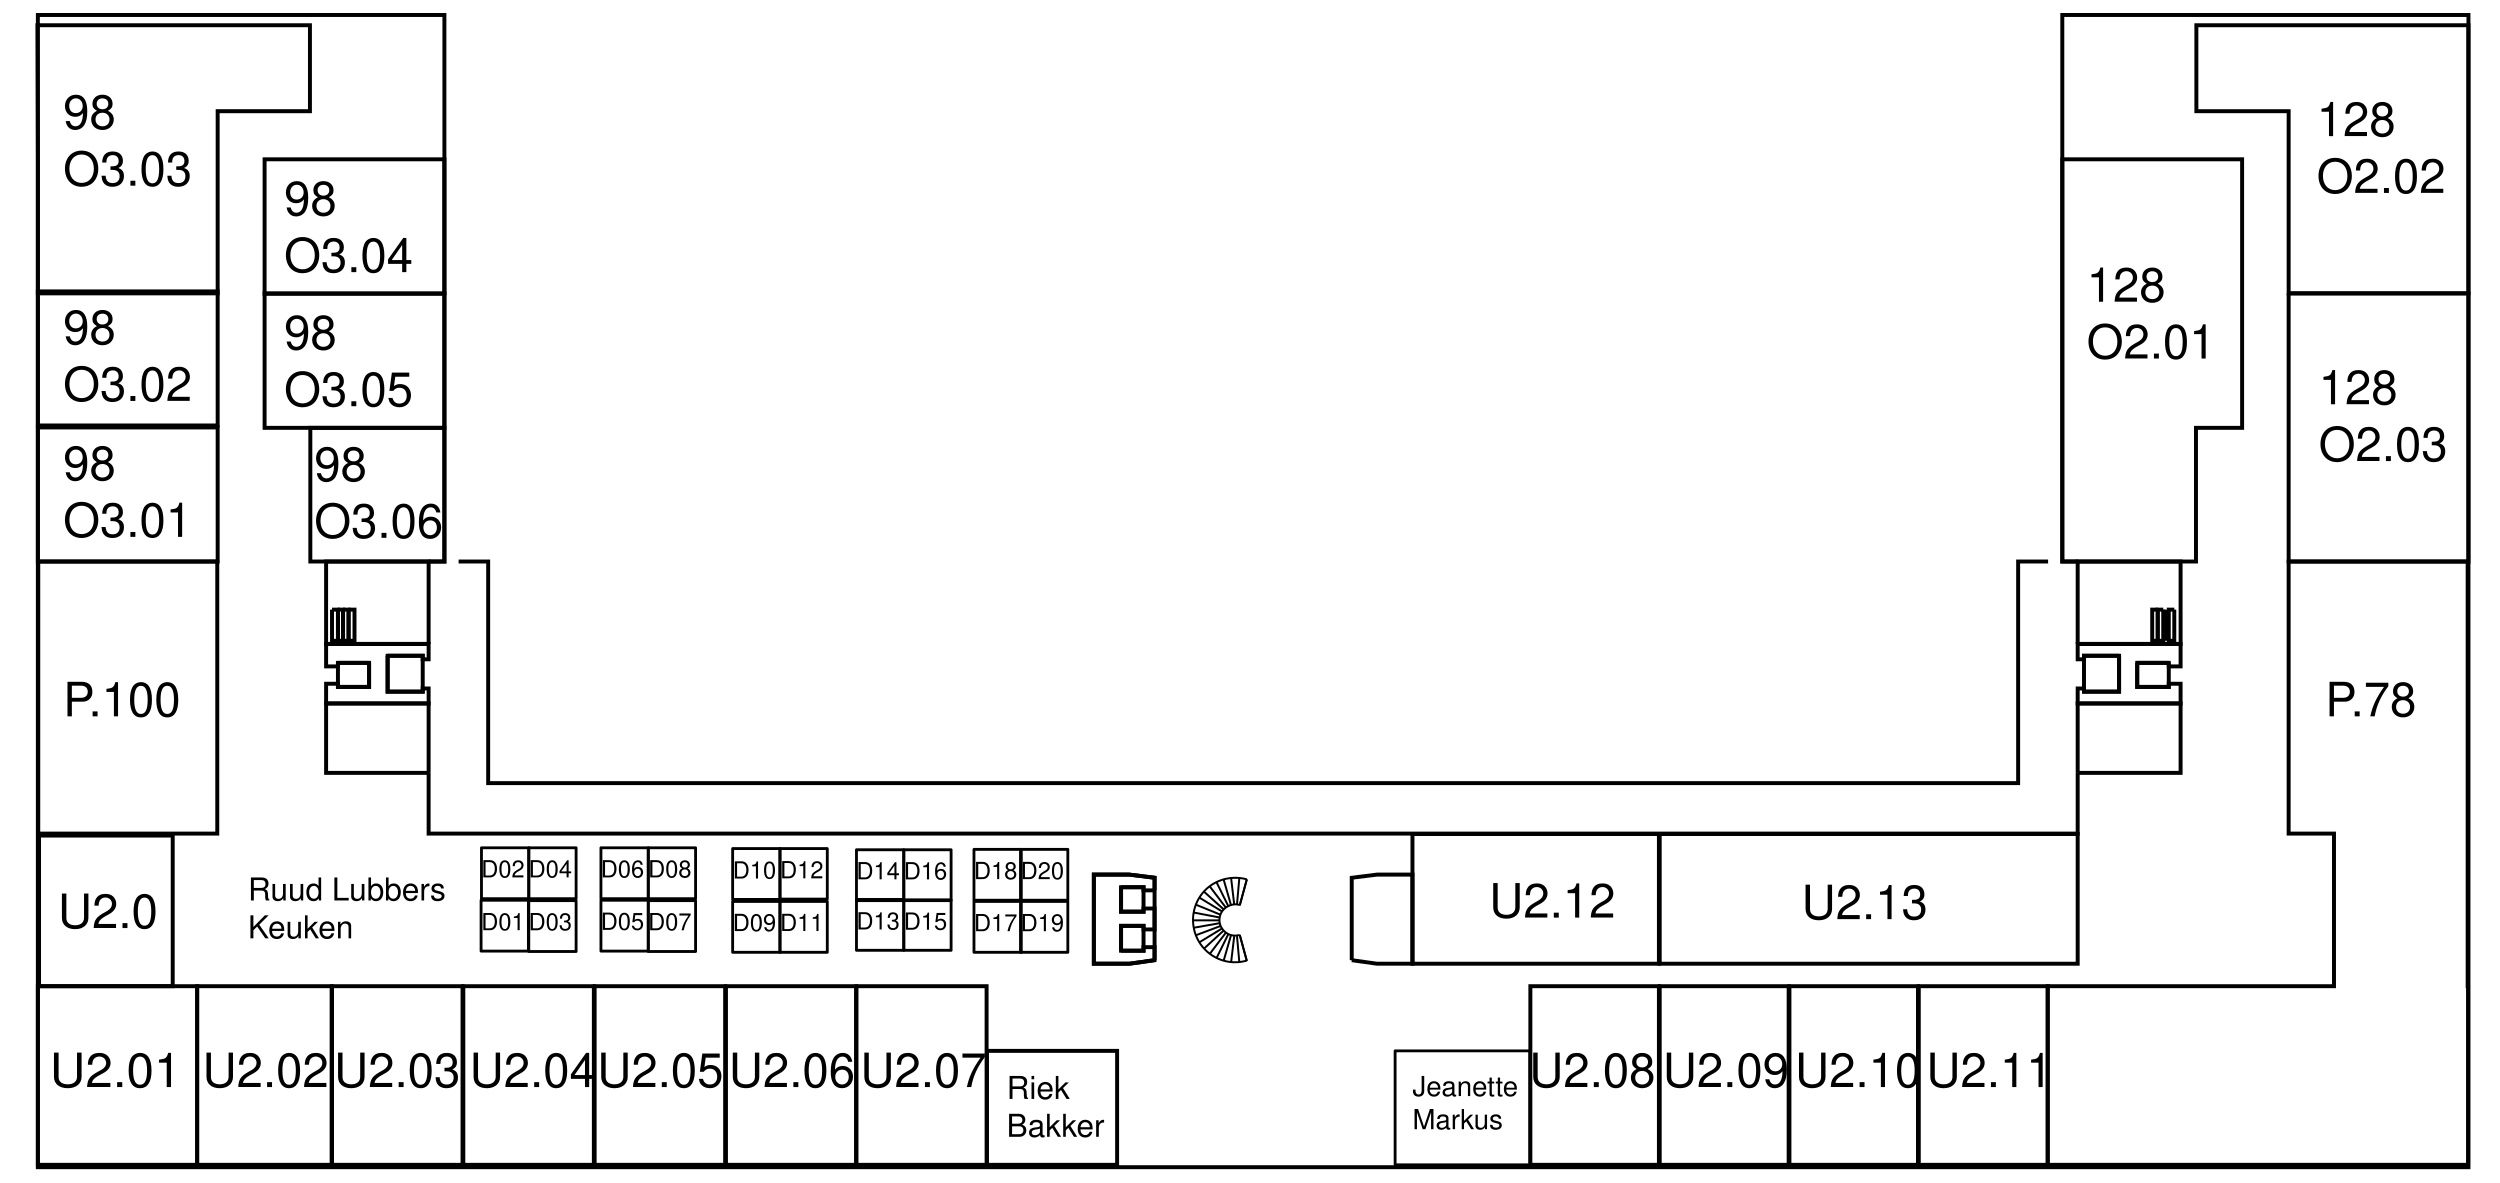
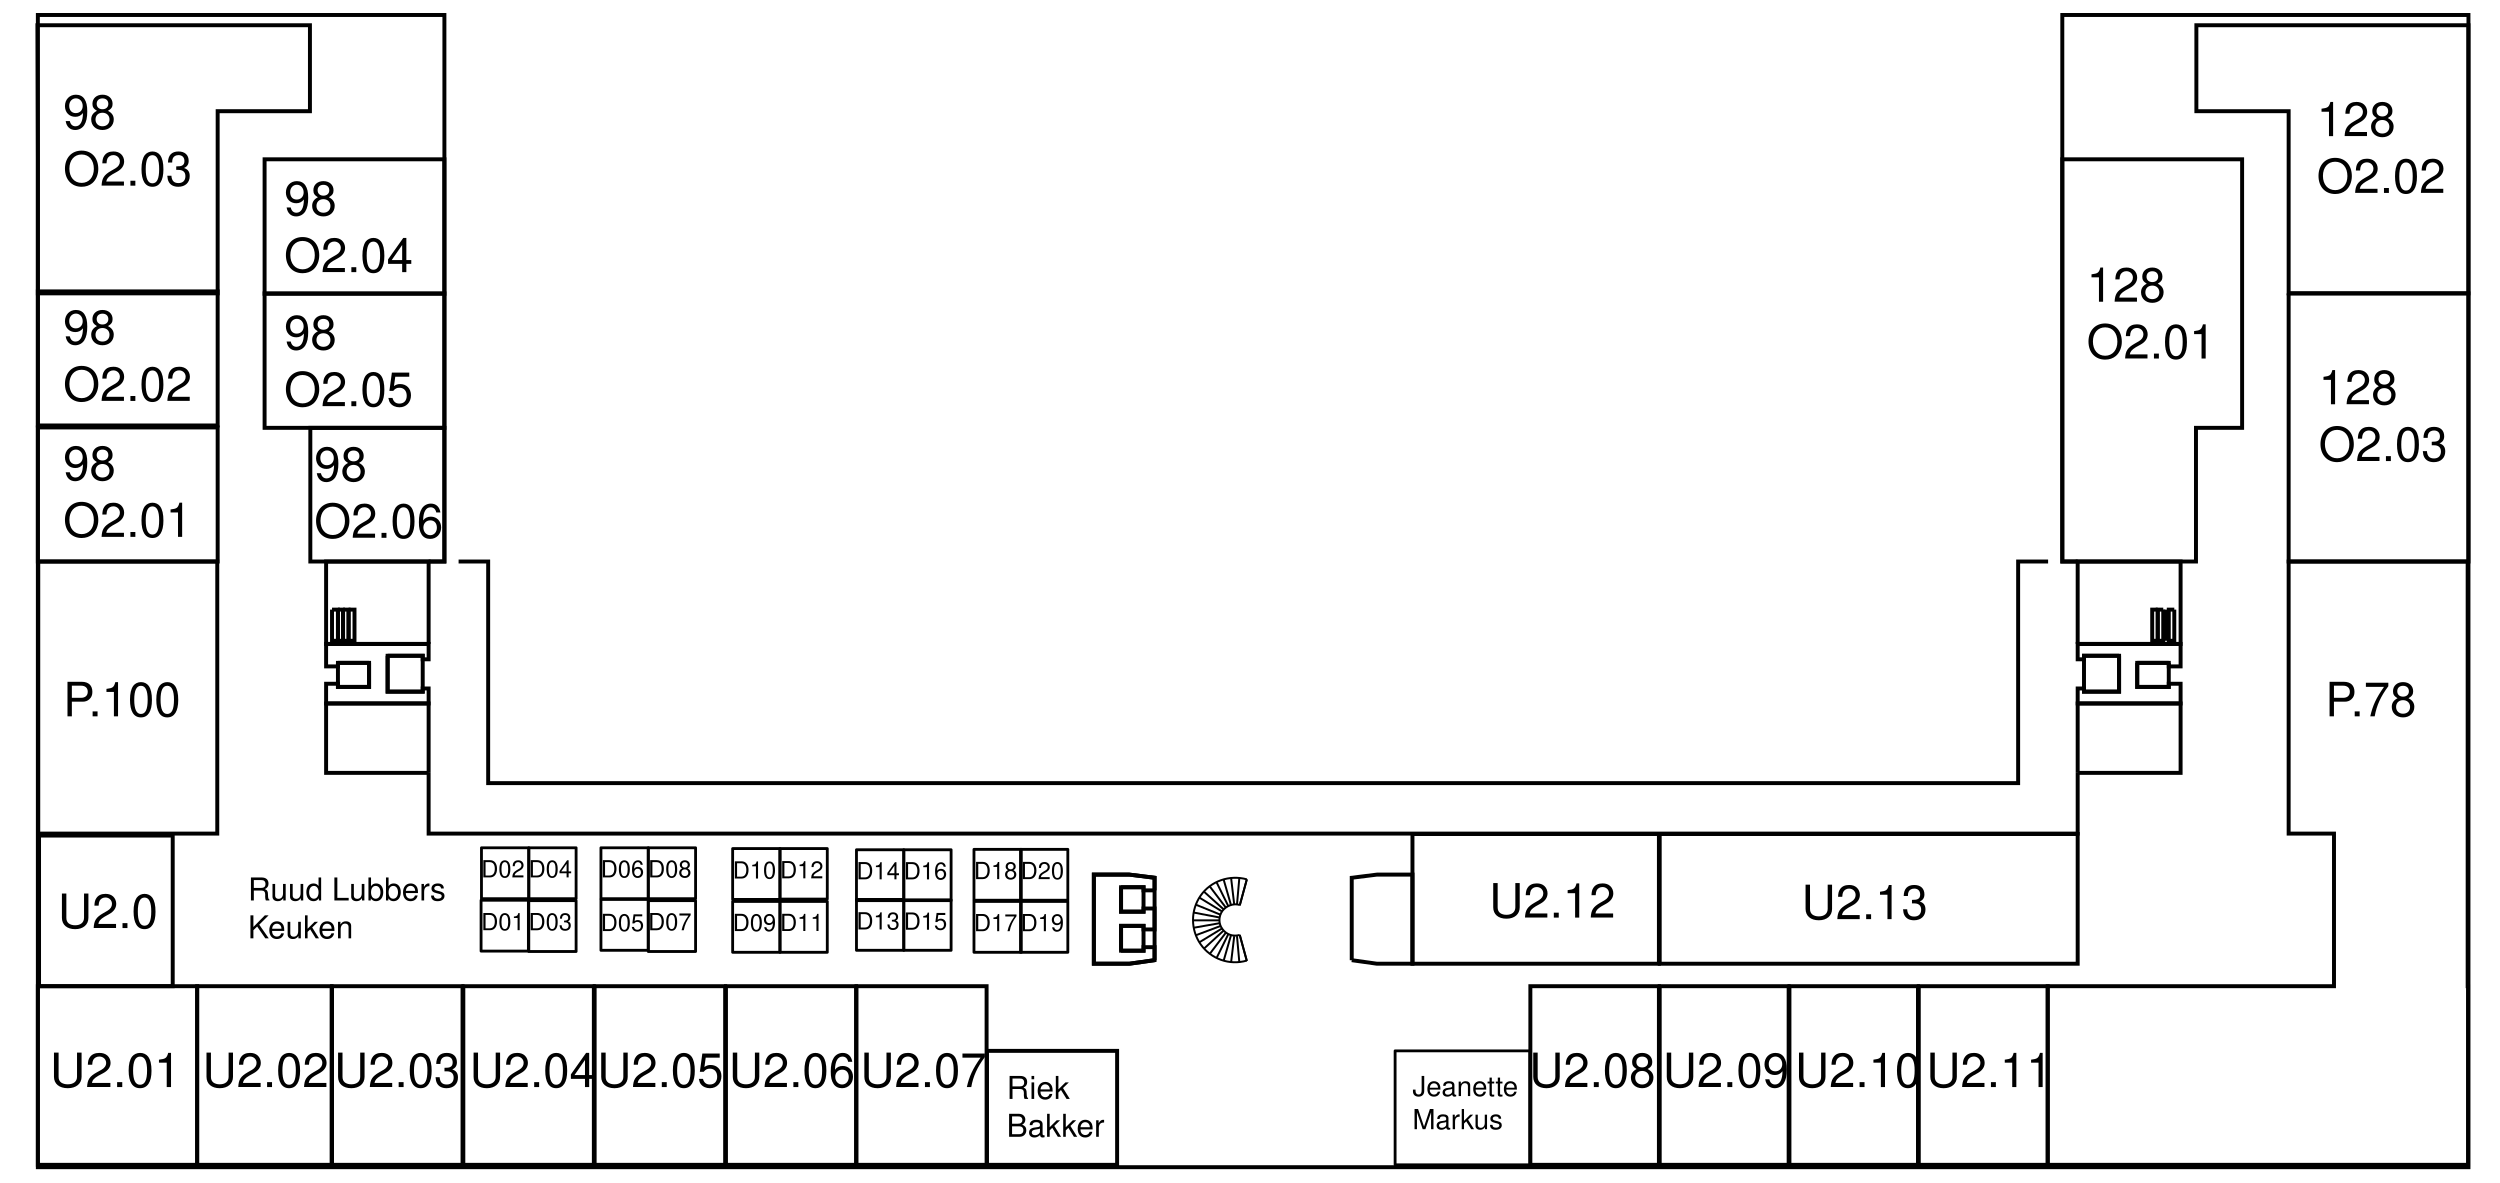
<svg xmlns="http://www.w3.org/2000/svg" version="1.1" id="Layer_1" x="0px" y="0px" viewBox="0 0 634 300" style="enable-background:new 0 0 634 300;" xml:space="preserve">
  <style type="text/css">
	.st0{fill:none;stroke:#000000;stroke-miterlimit:10;}
	.st1{fill:none;stroke:#000000;stroke-width:0.5;stroke-miterlimit:10;}
	.st2{font-family:'Helvetica';}
	.st3{font-size:12px;}
	.st4{display:none;}
	.st5{display:inline;}
	.st6{font-size:8px;}
	.st7{fill:none;}
	.st8{fill:none;stroke:#000000;stroke-width:0.72;stroke-linecap:round;stroke-linejoin:round;stroke-miterlimit:10;}
	.st9{font-size:6px;}
- 	.st10{font-size:7px;}
+ 	
+ 		.st10{display:inline;fill:none;stroke:#000000;stroke-width:0.72;stroke-linecap:round;stroke-linejoin:round;stroke-miterlimit:10;}
+ 	.st11{font-size:7px;}
</style>
  <g id="outline">
    <polyline class="st0" points="551.4,154.6 550,154.6 550,162.5 551.4,162.5 551.4,154.6  " />
    <polyline points="550,154.6 548.6,154.6 548.6,162.5 550,162.5 550,154.6  " />
    <polyline class="st0" points="548.6,154.6 547.2,154.6 547.2,162.5 548.6,162.5 548.6,154.6  " />
    <polyline class="st0" points="547.2,154.6 545.8,154.6 545.8,162.5 547.2,162.5 547.2,154.6  " />
    <polyline class="st0" points="284.3,225 290,225 290,231.2 284.3,231.2 284.3,225  " />
    <polyline class="st0" points="542,168.1 550,168.1 550,174.2 542,174.2 542,168.1  " />
    <polyline class="st0" points="537.4,166.3 528.5,166.3 528.5,175.4 537.4,175.4 537.4,166.3  " />
    <line class="st1" x1="314.4" y1="229.6" x2="316.2" y2="223" />
    <line class="st1" x1="314.4" y1="237.1" x2="316.2" y2="243.7" />
    <line class="st1" x1="314.4" y1="229.6" x2="316.2" y2="223" />
    <line class="st1" x1="313.7" y1="229.4" x2="314.3" y2="222.6" />
    <line class="st1" x1="313" y1="229.4" x2="312.2" y2="222.6" />
    <line class="st1" x1="312.2" y1="229.6" x2="310.3" y2="223" />
    <line class="st1" x1="311.5" y1="229.8" x2="308.5" y2="223.7" />
    <line class="st1" x1="310.9" y1="230.2" x2="306.8" y2="224.8" />
    <line class="st1" x1="310.3" y1="230.6" x2="305.3" y2="226.1" />
    <line class="st1" x1="310" y1="231.2" x2="304.1" y2="227.6" />
    <line class="st1" x1="309.6" y1="232" x2="303.2" y2="229.4" />
    <line class="st1" x1="309.4" y1="232.7" x2="302.6" y2="231.4" />
    <line class="st1" x1="309.4" y1="233.4" x2="302.5" y2="233.4" />
    <line class="st1" x1="309.4" y1="234.1" x2="302.6" y2="235.3" />
    <line class="st1" x1="309.6" y1="234.8" x2="303.2" y2="237.2" />
    <line class="st1" x1="310" y1="235.4" x2="304.1" y2="239" />
    <line class="st1" x1="310.3" y1="236" x2="305.3" y2="240.6" />
    <line class="st1" x1="310.9" y1="236.5" x2="306.8" y2="241.9" />
    <line class="st1" x1="311.5" y1="236.9" x2="308.5" y2="243" />
    <line class="st1" x1="312.2" y1="237.1" x2="310.3" y2="243.7" />
    <line class="st1" x1="313" y1="237.4" x2="312.2" y2="244.1" />
    <line class="st1" x1="313.7" y1="237.4" x2="314.3" y2="244.1" />
    <line class="st1" x1="314.4" y1="237.1" x2="316.2" y2="243.7" />
    <path class="st1" d="M314.4,229.5c-1.6-0.5-3.4,0.2-4.4,1.5c-1,1.4-1,3.3,0,4.6c1,1.4,2.7,2,4.4,1.5" />
    <path class="st1" d="M316.2,223c-4.4-1.2-9.1,0.4-11.7,4.1s-2.6,8.7,0,12.4s7.3,5.4,11.7,4.1" />
    <polyline class="st0" points="342.8,243.5 349.2,244.4 358.2,244.4 358.2,221.8 349.2,221.8 342.8,222.6 342.8,243.5  " />
    <polyline class="st0" points="550,168.1 550,169 553,169 553,163.3 526.9,163.3 526.9,167.2 528.5,167.2 528.5,166.3 537.4,166.3    537.4,175.4 528.5,175.4 528.5,174.6 526.9,174.6 526.9,178.4 553,178.4 553,173.4 550,173.4 550,174.2 542,174.2 542,168.1    550,168.1  " />
    <polyline class="st0" points="284.3,241.1 290,241.1 290,234.8 284.3,234.8 284.3,241.1  " />
    <polyline class="st0" points="292.8,225.8 292.8,222.6 286.4,221.8 277.4,221.8 277.4,244.4 286.4,244.4 292.8,243.5 292.8,240.2    290,240.2 290,241.1 284.3,241.1 284.3,234.8 290,234.8 290,235.7 292.8,235.7 292.8,230.4 290,230.4 290,231.2 284.3,231.2    284.3,225 290,225 290,225.8 292.8,225.8  " />
    <polyline class="st0" points="526.9,196 553,196 553,178.4 526.9,178.4 526.9,196  " />
    <polyline class="st0" points="526.9,163.3 553,163.3 553,142.4 526.9,142.4 526.9,163.3  " />
    <polyline class="st0" points="84.2,154.6 85.7,154.6 85.7,162.5 84.2,162.5 84.2,154.6  " />
    <polyline class="st0" points="85.7,154.6 87,154.6 87,162.5 85.7,162.5 85.7,154.6  " />
    <polyline class="st0" points="87,154.6 88.4,154.6 88.4,162.5 87,162.5 87,154.6  " />
    <polyline class="st0" points="88.4,154.6 89.9,154.6 89.9,162.5 88.4,162.5 88.4,154.6  " />
    <polyline class="st0" points="93.6,168.1 85.7,168.1 85.7,174.2 93.6,174.2 93.6,168.1  " />
    <polyline class="st0" points="98.3,166.3 107.2,166.3 107.2,175.4 98.3,175.4 98.3,166.3  " />
    <polyline class="st0" points="292.8,243.5 286.4,244.4 277.4,244.4 277.4,221.8 286.4,221.8 292.8,222.6 292.8,243.5  " />
    <polyline class="st0" points="108.7,196 108.7,211.4 526.9,211.4 526.9,196  " />
    <polyline class="st0" points="85.7,168.1 85.7,169 82.7,169 82.7,163.3 108.7,163.3 108.7,167.2 107.2,167.2 107.2,166.3    98.3,166.3 98.3,175.4 107.2,175.4 107.2,174.6 108.7,174.6 108.7,178.4 82.7,178.4 82.7,173.4 85.7,173.4 85.7,174.2 93.6,174.2    93.6,168.1 85.7,168.1  " />
    <polyline class="st0" points="108.7,196 82.7,196 82.7,178.4 108.7,178.4 108.7,196  " />
    <polyline class="st0" points="108.7,163.3 82.7,163.3 82.7,142.4 108.7,142.4 108.7,163.3  " />
    <polyline class="st0" points="519.4,142.4 511.8,142.4 511.8,198.6 123.8,198.6 123.8,142.4 116.3,142.4  " />
    <polyline class="st0" points="526.9,142.4 523,142.4 523,3.8 626,3.8 626,296 9.6,296 9.6,3.8 112.7,3.8 112.7,142.4 108.7,142.4     " />
  </g>
  <g id="F2128O202">
    <polygon class="st0" points="557,6.4 557,28.2 580.4,28.2 580.4,40.4 580.4,74.4 626,74.4 626,40.4 626,6.4  " />
    <text transform="matrix(1 0 0 1 587.5195 34.5201)" class="st2 st3">128</text>
    <text transform="matrix(1 0 0 1 587.5195 48.92)" class="st2 st3">O2.02</text>
  </g>
  <g id="F2U07" class="st4">
    <g id="F2U7B_1_" class="st5">
      <polyline class="st0" points="580.4,74.4 626,74.4 626,108.5 580.4,108.5 580.4,74.4   " />
      <text transform="matrix(1 0 0 1 590.5195 91.0203)" class="st2 st3">U07B</text>
    </g>
    <g id="F2U7A_1_" class="st5">
      <polyline class="st0" points="580.4,108.5 626,108.5 626,142.4 580.4,142.4 580.4,108.5   " />
      <text transform="matrix(1 0 0 1 588.0195 129.5203)" class="st2 st3">U07A</text>
    </g>
  </g>
  <g id="F2128O203">
    <polyline class="st0" points="580.4,74.4 626,74.4 626,142.4 580.4,142.4 580.4,74.4  " />
    <text transform="matrix(1 0 0 1 588.0195 102.5203)" class="st2 st3">128</text>
    <text transform="matrix(1 0 0 1 588.0195 116.9203)" class="st2 st3">O2.03</text>
  </g>
-   <g id="F2128O201_1_">
+   <g id="F2128O201">
    <polygon class="st0" points="523,40.4 523,74.4 523,108.5 523,142.4 556.9,142.4 556.9,108.5 568.6,108.5 568.6,74.4 568.6,40.4     " />
    <text transform="matrix(1 0 0 1 529.1865 76.5203)" class="st2 st3">128</text>
    <text transform="matrix(1 0 0 1 529.1865 90.9203)" class="st2 st3">O2.01</text>
  </g>
-   <g id="F298O303">
+   <g id="F298O203">
    <polygon class="st0" points="9.5,6.4 9.6,40.4 9.6,74.4 55.2,74.4 55.2,40.4 55.2,28.2 78.6,28.2 78.6,6.4  " />
    <text transform="matrix(1 0 0 1 16.02 32.6866)" class="st2 st3">98</text>
-     <text transform="matrix(1 0 0 1 16.02 47.0865)" class="st2 st3">O3.03</text>
-   </g>
-   <g id="F298O302">
+     <text transform="matrix(1 0 0 1 16.02 47.0865)" class="st2 st3">O2.03</text>
+   </g>
+   <g id="F298O202">
    <polygon class="st0" points="9.6,108.4 9.6,125.4 9.6,142.4 55.2,142.4 55.2,125.4 55.2,108.4  " />
    <text transform="matrix(1 0 0 1 16.02 121.7568)" class="st2 st3">98</text>
-     <text transform="matrix(1 0 0 1 16.02 136.1568)" class="st2 st3">O3.01</text>
-   </g>
-   <g id="F298O301_1_">
+     <text transform="matrix(1 0 0 1 16.02 136.1568)" class="st2 st3">O2.01</text>
+   </g>
+   <g id="F298O201">
    <polygon class="st0" points="9.6,73.9 9.6,91 9.6,107.9 55.2,107.9 55.2,91 55.2,73.9  " />
    <text transform="matrix(1 0 0 1 16.02 87.2771)" class="st2 st3">98</text>
-     <text transform="matrix(1 0 0 1 16.02 101.6771)" class="st2 st3">O3.02</text>
-   </g>
-   <g id="F298O306">
+     <text transform="matrix(1 0 0 1 16.02 101.6771)" class="st2 st3">O2.02</text>
+   </g>
+   <g id="F298O206">
    <path class="st0" d="M67.1,74.4" />
    <path class="st0" d="M112.7,74.4" />
    <polygon class="st0" points="78.7,108.5 78.7,142.4 112.7,142.4 112.7,108.5  " />
    <text transform="matrix(1 0 0 1 79.7001 121.9844)" class="st2 st3">98</text>
-     <text transform="matrix(1 0 0 1 79.7001 136.3844)" class="st2 st3">O3.06</text>
+     <text transform="matrix(1 0 0 1 79.7001 136.3844)" class="st2 st3">O2.06</text>
  </g>
  <g id="F2U201">
    <polygon class="st0" points="9.6,250.1 9.6,272.8 9.6,295.4 50,295.4 50,272.8 50,250.1  " />
    <text transform="matrix(1.0421 0 0 1 12.6294 275.6865)" class="st2 st3">U2.01</text>
  </g>
  <g id="F2U22">
    <polygon class="st0" points="50,250.1 50,272.8 50,295.4 84.1,295.4 84.1,272.8 84.1,250.1  " />
    <text id="_x32_.2" transform="matrix(1 0 0 1 51.353 275.6867)" class="st2 st3">U2.02</text>
  </g>
  <g id="F2U203">
    <polygon class="st0" points="84.2,250.1 84.2,272.8 84.2,295.4 117.3,295.4 117.3,272.8 117.3,250.1  " />
    <text id="_x32_.3" transform="matrix(1 0 0 1 84.7197 275.6867)" class="st2 st3">U2.03</text>
  </g>
  <g id="F2U204">
    <polygon class="st0" points="117.5,250.1 117.5,272.8 117.5,295.4 150.6,295.4 150.6,272.8 150.6,250.1  " />
    <text id="_x32_.4" transform="matrix(1 0 0 1 119.0864 275.6867)" class="st2 st3">U2.04</text>
  </g>
  <g id="F2U205">
    <polygon class="st0" points="150.8,250.1 150.8,272.8 150.8,295.4 183.9,295.4 183.9,272.8 183.9,250.1  " />
    <text id="_x32_.5" transform="matrix(1 0 0 1 151.4531 275.6867)" class="st2 st3">U2.05</text>
  </g>
  <g id="F2U206">
    <polygon class="st0" points="184.1,250.1 184.1,272.8 184.1,295.4 217.1,295.4 217.1,272.8 217.1,250.1  " />
    <text id="_x32_.6" transform="matrix(1 0 0 1 184.8198 275.6867)" class="st2 st3">U2.06</text>
  </g>
  <g id="F2U207">
    <polygon class="st0" points="217.2,250.1 217.2,272.8 217.2,295.4 250.2,295.4 250.2,272.8 250.2,250.1  " />
    <text id="_x32_.7" transform="matrix(1 0 0 1 218.1865 275.6867)" class="st2 st3">U2.07</text>
  </g>
  <g id="F2RB">
    <polygon class="st0" points="250.3,266.5 250.3,281 250.3,295.4 283.3,295.4 283.3,281 283.3,266.5  " />
    <text transform="matrix(1 0 0 1 255.2865 278.6867)" class="st2 st6">Riek </text>
    <text transform="matrix(1 0 0 1 255.2865 288.2867)" class="st2 st6">Bakker</text>
  </g>
  <g id="F2U208">
    <polygon class="st0" points="388.1,250.1 388.1,272.8 388.1,295.4 420.7,295.4 420.7,272.8 420.7,250.1  " />
    <text id="_x32_.8" transform="matrix(1 0 0 1 387.8115 275.6867)" class="st2 st3">U2.08</text>
  </g>
  <g id="F2U212">
    <polygon class="st0" points="358.2,211.5 358.2,228 358.2,244.4 420.7,244.4 420.7,228 420.7,211.5  " />
    <text id="_x32_.8_1_" transform="matrix(1 0 0 1 377.6654 232.7003)" class="st2 st3">U2.12</text>
  </g>
  <g id="F2U213">
    <polygon class="st0" points="526.9,211.5 420.9,211.5 420.9,228 420.9,244.4 526.9,244.4  " />
    <text id="_x32_.8_2_" transform="matrix(1 0 0 1 456.8766 233.0998)" class="st2 st3">U2.13</text>
  </g>
  <g id="F2U209">
    <polygon class="st0" points="420.9,250.1 420.9,272.8 420.9,295.4 453.6,295.4 453.6,272.8 453.6,250.1  " />
    <text id="_x32_.9" transform="matrix(1 0 0 1 421.6787 275.6867)" class="st2 st3">U2.09</text>
  </g>
  <g id="F2U210">
    <polygon class="st0" points="453.8,250.1 453.8,272.8 453.8,295.4 486.4,295.4 486.4,272.8 486.4,250.1  " />
    <text id="_x32_.10" transform="matrix(1 0 0 1 455.2095 275.6867)" class="st2 st3">U2.10</text>
  </g>
  <g id="F2U211">
    <polygon class="st0" points="486.6,250.1 486.6,272.8 486.6,295.4 519.3,295.4 519.3,272.8 519.3,250.1  " />
    <text id="_x32_.11" transform="matrix(1 0 0 1 488.519 275.6867)" class="st2 st3">U2.11</text>
  </g>
  <g id="F2P78">
    <polygon class="st0" points="519.3,295.4 585,295.4 625.9,295.4 625.9,272.8 625.9,250.1 625.8,250.1 625.8,230.5 625.8,211.4    625.8,210.8 625.8,177.1 625.8,142.4 580.4,142.4 580.4,177.1 580.4,211.4 591.9,211.4 591.9,230.5 591.9,250.1 585,250.1    519.3,250.1  " />
    <text id="_x32_.15_2_" transform="matrix(1 0 0 1 589.6865 181.6537)" class="st2 st3">P.78</text>
  </g>
  <g id="F2U20">
    <polygon class="st0" points="9.9,211.9 9.9,231.1 9.9,250.1 43.8,250.1 43.8,231.1 43.8,211.9  " />
    <text id="_x32_.15_1_" transform="matrix(1 0 0 1 14.6865 235.3538)" class="st2 st3">U2.0</text>
  </g>
  <g id="F2RL">
    <polygon class="st7" points="55.1,211.9 55.1,231.1 55.1,250.1 117.5,250.1 117.5,231.1 117.5,211.9  " />
    <text transform="matrix(1 0 0 1 62.8865 228.3538)" class="st2 st6">Ruud Lubbers</text>
    <text transform="matrix(1 0 0 1 62.8865 237.9538)" class="st2 st6">Keuken</text>
  </g>
  <g id="F2D01">
    <polyline class="st8" points="122,228.3 134,228.3 134,241.2 122,241.2 122,228.3  " />
    <text transform="matrix(1 0 0 1 122.0437 235.9047)" class="st2 st9">D01</text>
  </g>
  <g id="F2D04">
    <polyline class="st8" points="134.1,215 146.1,215 146.1,227.9 134.1,227.9 134.1,215  " />
    <text transform="matrix(1 0 0 1 134.053 222.512)" class="st2 st9">D04</text>
  </g>
  <g id="F2D02">
    <polyline class="st8" points="122.1,215 134.1,215 134.1,227.9 122.1,227.9 122.1,215  " />
    <text transform="matrix(1 0 0 1 122.0437 222.512)" class="st2 st9">D02</text>
  </g>
-   <g id="F2D05">
-     <polyline class="st8" points="152.4,228.3 164.4,228.3 164.4,241.2 152.4,241.2 152.4,228.3  " />
-     <text transform="matrix(1 0 0 1 152.344 235.8083)" class="st2 st9">D05</text>
+   <g id="F2D05" class="st4">
+     <polyline class="st10" points="152.4,228.3 164.4,228.3 164.4,241.2 152.4,241.2 152.4,228.3  " />
+     <text transform="matrix(1 0 0 1 152.344 235.8083)" class="st5 st2 st9">D05</text>
  </g>
  <g id="F2D03">
    <polyline class="st8" points="134.1,228.4 146.1,228.4 146.1,241.3 134.1,241.3 134.1,228.4  " />
    <text transform="matrix(1 0 0 1 134.0498 235.9084)" class="st2 st9">D03</text>
  </g>
-   <g id="F2D06">
+   <g id="F2D06" class="st4">
+     <polyline class="st10" points="152.4,215 164.4,215 164.4,227.9 152.4,227.9 152.4,215  " />
+     <text transform="matrix(1 0 0 1 152.3469 222.512)" class="st5 st2 st9">D06</text>
+   </g>
+   <g id="F2D0506">
    <polyline class="st8" points="152.4,215 164.4,215 164.4,227.9 152.4,227.9 152.4,215  " />
+     <polyline class="st8" points="152.4,228.1 164.4,228.1 164.4,241 152.4,241 152.4,228.1  " />
    <text transform="matrix(1 0 0 1 152.3469 222.512)" class="st2 st9">D06</text>
+     <text transform="matrix(1 0 0 1 152.3469 236.1197)" class="st2 st9">D05</text>
  </g>
  <g id="F2D09">
    <polyline class="st8" points="185.8,228.6 197.8,228.6 197.8,241.5 185.8,241.5 185.8,228.6  " />
    <text transform="matrix(1 0 0 1 185.8242 236.1198)" class="st2 st9">D09</text>
  </g>
  <g id="F2D08">
    <polyline class="st8" points="164.4,215 176.4,215 176.4,227.9 164.4,227.9 164.4,215  " />
    <text transform="matrix(1 0 0 1 164.356 222.5121)" class="st2 st9">D08</text>
  </g>
  <g id="F2D07">
    <polyline class="st8" points="164.4,228.4 176.4,228.4 176.4,241.3 164.4,241.3 164.4,228.4  " />
    <text transform="matrix(1 0 0 1 164.353 235.9086)" class="st2 st9">D07</text>
  </g>
  <g id="F2D10">
    <polyline class="st8" points="185.8,215.2 197.8,215.2 197.8,228.1 185.8,228.1 185.8,215.2  " />
    <text transform="matrix(1 0 0 1 185.8271 222.8024)" class="st2 st9">D10</text>
  </g>
  <g id="F2D13">
    <polyline class="st8" points="217.2,228.1 229.2,228.1 229.2,241 217.2,241 217.2,228.1  " />
    <text transform="matrix(1 0 0 1 217.1865 235.707)" class="st2 st9">D13</text>
  </g>
  <g id="F2D12">
    <polyline class="st8" points="197.8,215.2 209.8,215.2 209.8,228 197.8,228 197.8,215.2  " />
    <text transform="matrix(1 0 0 1 197.833 222.7402)" class="st2 st9">D12</text>
  </g>
  <g id="F2D11">
    <polyline class="st8" points="197.8,228.6 209.8,228.6 209.8,241.5 197.8,241.5 197.8,228.6  " />
    <text transform="matrix(1 0 0 1 197.8301 236.1078)" class="st2 st9">D11</text>
  </g>
  <g id="F2D151617">
    <polyline class="st8" points="229.2,228.2 241.2,228.2 241.2,241 229.2,241 229.2,228.2  " />
    <text transform="matrix(1 0 0 1 229.1948 235.7731)" class="st2 st9">D15</text>
    <polyline class="st8" points="247,228.6 259,228.6 259,241.5 247,241.5 247,228.6  " />
    <text transform="matrix(1 0 0 1 246.9941 236.1576)" class="st2 st9">D17</text>
    <polyline class="st8" points="229.2,215.5 241.2,215.5 241.2,228.4 229.2,228.4 229.2,215.5  " />
    <text transform="matrix(1 0 0 1 229.1978 223.0104)" class="st2 st9">D16</text>
  </g>
  <g id="F2D14">
    <polyline class="st8" points="217.2,215.5 229.2,215.5 229.2,228.4 217.2,228.4 217.2,215.5  " />
    <text transform="matrix(1 0 0 1 217.189 222.9985)" class="st2 st9">D14</text>
  </g>
  <g id="F2D19">
    <polyline class="st8" points="258.8,228.6 270.8,228.6 270.8,241.5 258.8,241.5 258.8,228.6  " />
    <text transform="matrix(1 0 0 1 258.8364 236.1576)" class="st2 st9">D19</text>
  </g>
  <g id="F2D20">
    <polyline class="st8" points="258.8,215.4 270.8,215.4 270.8,228.3 258.8,228.3 258.8,215.4  " />
    <text transform="matrix(1 0 0 1 258.8364 222.9484)" class="st2 st9">D20</text>
  </g>
  <g id="F2D18">
    <polyline class="st8" points="247,215.4 259,215.4 259,228.3 247,228.3 247,215.4  " />
    <text transform="matrix(1 0 0 1 246.9941 222.9484)" class="st2 st9">D18</text>
  </g>
  <g id="F298O305">
    <polygon class="st0" points="112.7,74.5 112.7,74.4 112.7,40.4 67.1,40.4 67.1,74.4 67.1,74.5  " />
    <text transform="matrix(1 0 0 1 72.0514 54.6055)" class="st2 st3">98</text>
-     <text transform="matrix(1 0 0 1 72.0514 69.0055)" class="st2 st3">O3.04</text>
+     <text transform="matrix(1 0 0 1 72.0514 69.0055)" class="st2 st3">O2.04</text>
  </g>
  <g id="F298O304_1_">
    <polygon class="st0" points="112.7,108.5 112.7,108.4 112.7,74.4 67.1,74.4 67.1,108.4 67.1,108.5  " />
    <text transform="matrix(1 0 0 1 72.0514 88.6055)" class="st2 st3">98</text>
-     <text transform="matrix(1 0 0 1 72.0514 103.0055)" class="st2 st3">O3.05</text>
+     <text transform="matrix(1 0 0 1 72.0514 103.0055)" class="st2 st3">O2.05</text>
  </g>
  <g id="F2P100">
    <polygon class="st0" points="9.7,142.4 9.7,177.1 9.7,211.4 55.1,211.4 55.1,177.1 55.1,142.4  " />
    <text id="_x32_.15_3_" transform="matrix(1 0 0 1 16.0203 181.6537)" class="st2 st3">P.100</text>
  </g>
  <g id="F2JM">
    <polyline class="st8" points="353.8,295.4 388,295.4 388,266.5 353.8,266.5 353.8,295.4  " />
-     <text transform="matrix(1 0 0 1 358.2002 277.9582)" class="st2 st10">Jeanette</text>
-     <text transform="matrix(1 0 0 1 358.2002 286.3582)" class="st2 st10">Markus</text>
+     <text transform="matrix(1 0 0 1 358.2002 277.9582)" class="st2 st11">Jeanette</text>
+     <text transform="matrix(1 0 0 1 358.2002 286.3582)" class="st2 st11">Markus</text>
  </g>
</svg>
